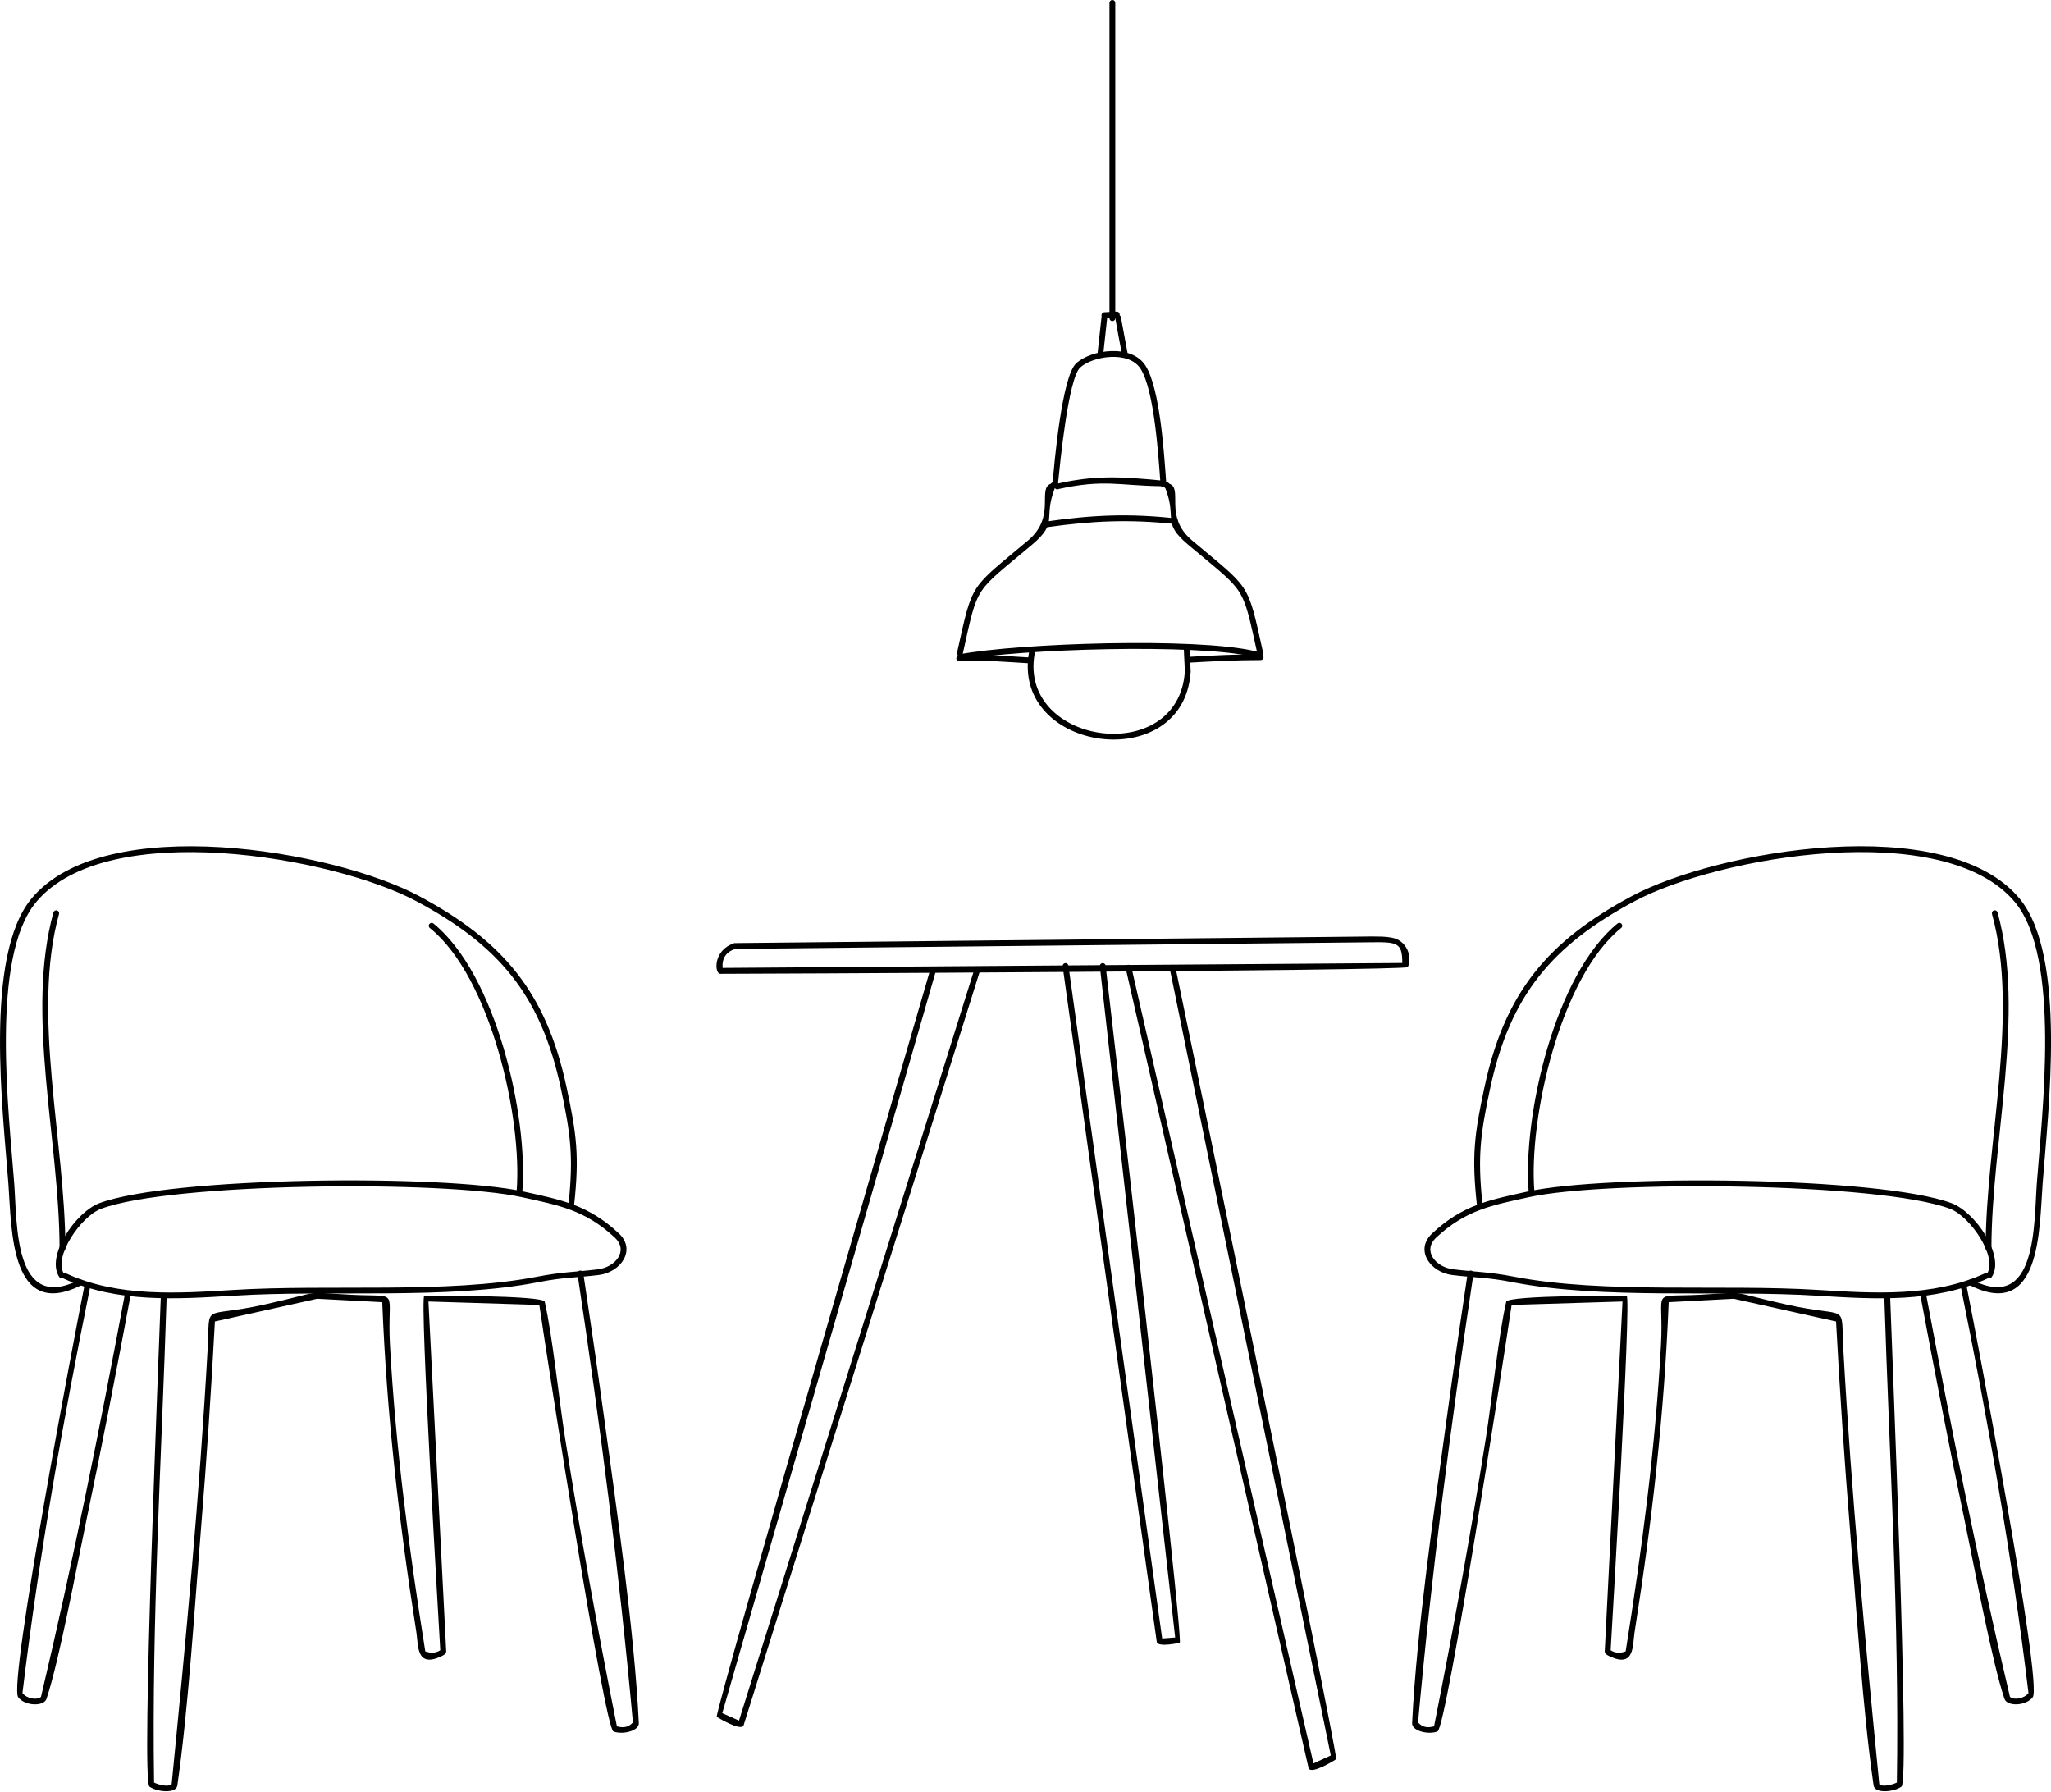
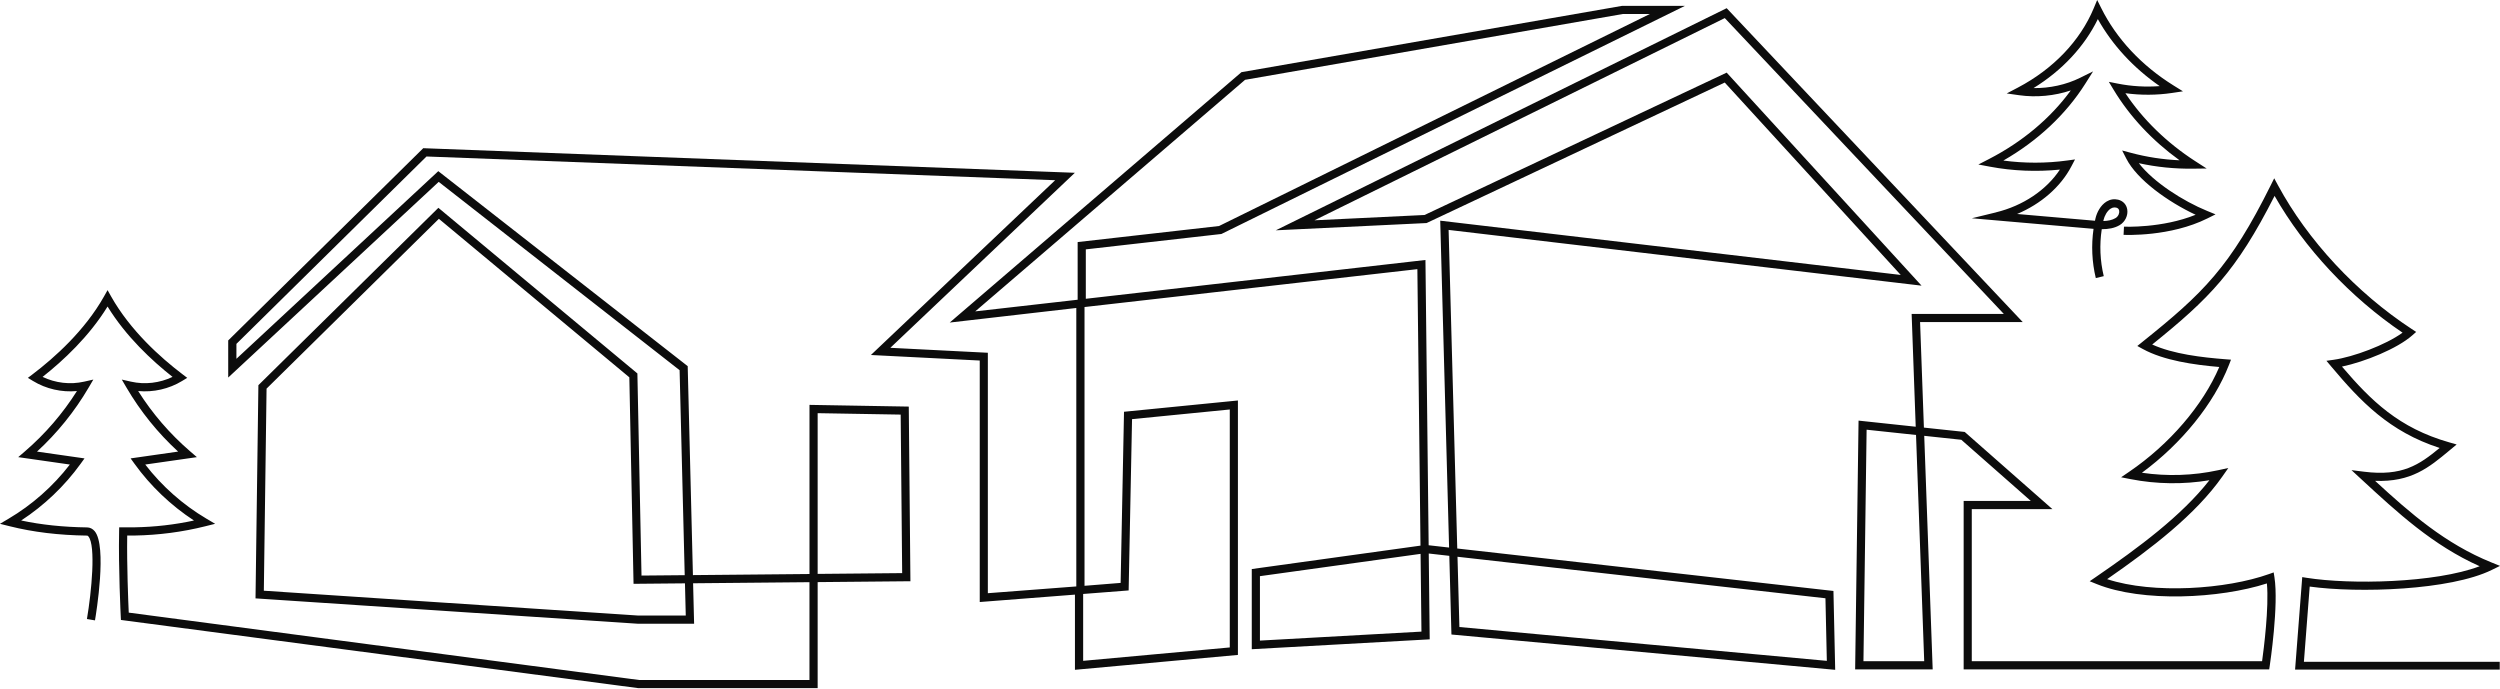
- <svg xmlns="http://www.w3.org/2000/svg" id="Layer_2" viewBox="0 0 761.64 665.09">
-   <g id="Layer_1-2">
-     <path d="M33.57,477.37c-10.25,50.67-19.04,99.88-25.23,151.25,1.61,2.14,5.45,2.74,6.88,1.42,11.8-49.86,21.79-99.4,31.2-149.75.11-.59.67-.97,1.26-.86.59.11.97.67.86,1.26-5.27,28.21-10.7,56.35-16.6,84.44-3.39,16.18-9.97,51.69-14.69,65.68-.96,2.85-7.95,2.73-10.5-.64-3.76-4.98,21.47-137.29,24.69-153.22.12-.58.69-.96,1.27-.84.58.12.96.69.84,1.27h0Z" style="fill-rule:evenodd;" />
-     <path d="M61.88,481.52c-1.88,60.13-5.6,120.17-4.67,180.34,1.76.87,5.24,1.74,6.53.64,5.29-53.8,10.37-107.53,13.36-161.52.99-17.89-2.54-11.35,20.9-16.56,23.52-5.23,13.09-4.7,32.4-3.68,18.9.99,13.23-2.83,14.42,18.77,2.12,38.43,7.07,75.69,13.11,113.64,1.89.69,3.85.72,5.57-.41-.55-9.53-7.71-130.88-5.95-131.59.23-.09,44.17-.25,44.73,2.18,2.84,12.27,5.35,36.72,7.56,50.62,5.7,35.89,12.14,71.42,19.25,107.05,2.32.6,4.28.43,5.94-1.47-5.07-56.09-12.23-110.86-20.58-166.54-.09-.59.32-1.14.91-1.23.59-.09,1.14.32,1.23.91,2.61,17.4,5.15,34.78,7.54,52.21,4.74,34.69,11.45,80.58,13.1,114.89.14,3-6.21,4.42-9.44,3.1-3.34-1.36-24.79-139.59-27.51-158.35l-41.18-1.27,6.6,129.93c0,.92-1.01,1.41-1.73,1.76-9.46,4.53-8.58-4-9.34-8.82-6.52-41.46-11.01-80.68-12.68-122.62l-24.16-1.27-37.99,8.44c-1.36,25.77-3.07,51.34-5.17,77.06-2.38,29.31-4.68,66.7-8.77,95.2-.47,3.24-7.84,2.35-10.38.42-3.15-2.4,3.7-164.98,4.23-181.9.02-.6.51-1.06,1.11-1.05.6.02,1.07.51,1.05,1.11h0Z" style="fill-rule:evenodd;" />
-     <path d="M22.02,474.17c-5.18-7.73,6.1-24.13,14.83-27.41,26.51-9.96,128.29-10.79,157.56-4.34,14.11,3.11,24.01,4.93,35.37,15.51,6.62,6.16.77,14.47-7.43,15.47-8.65,1.06-12.67.77-22.38,2.66-33.93,6.6-77.23,2.79-113.37,5.04-21.36,1.33-43.22,2.65-62.97-6.37-.12-.07-.22-.17-.3-.27-.44.21-.99.1-1.31-.3h0ZM23.74,472.86c.32-.15.71-.14,1.04.06,19.16,8.73,41.12,7.33,61.69,6.05,35.6-2.22,79.47,1.5,112.68-4.88,10.13-1.95,13.94-1.7,22.94-2.8,6.35-.78,11.51-6.85,6.16-11.82-11.05-10.26-20.72-11.93-34.42-14.95-28.77-6.34-130.35-5.46-156.32,4.32-7.7,2.9-17.73,18.1-13.79,24l.02.03h0Z" style="fill-rule:evenodd;" />
-     <path d="M30.39,477.1c-26.69,13.61-26.04-20.84-27.27-37.52-1.99-26.8-9.16-84.64,8.61-105.99,27.12-32.56,112.15-17.9,144.05-.81,31.03,16.63,47.01,35.67,54.55,70.62,3.88,17.98,4.81,25.91,2.89,43.86-.21.56-.83.84-1.39.64-.56-.21-.84-.83-.64-1.39,1.76-17.16.72-25.51-2.97-42.66-7.4-34.35-23-52.85-53.47-69.17-30.92-16.57-115.05-31.29-141.35.29-17.14,20.58-10.05,78.52-8.12,104.45,1.11,14.89-.17,48.16,24.05,35.81.52-.3,1.18-.12,1.47.4.3.52.12,1.18-.4,1.47h0Z" style="fill-rule:evenodd;" />
-     <path d="M22.12,463.45c-.08-40.16-12.72-86.93-2.27-124.72.19-.56.8-.87,1.37-.68.56.19.87.8.68,1.37-10.22,36.97,2.32,84.59,2.38,124.17-.04.6-.55,1.05-1.15,1.01-.6-.04-1.05-.55-1.01-1.15h0Z" style="fill-rule:evenodd;" />
-     <path d="M160.87,342.82c23.31,18.79,35.41,71.58,33.08,99.99-.14.58-.72.94-1.3.8s-.94-.72-.8-1.3c2.2-27.3-9.74-79.58-32.14-97.66-.5-.32-.65-.99-.33-1.49.32-.5.99-.65,1.49-.33h0Z" style="fill-rule:evenodd;" />
-     <path d="M730.18,476.94c3.22,15.93,28.45,148.24,24.69,153.22-2.54,3.36-9.53,3.49-10.5.64-4.72-13.97-11.3-49.52-14.69-65.68-5.89-28.09-11.32-56.23-16.6-84.44-.11-.59.28-1.15.86-1.26.59-.11,1.15.28,1.26.86,9.41,50.35,19.4,99.89,31.2,149.75,1.43,1.32,5.27.72,6.88-1.42-6.18-51.36-14.97-100.58-25.23-151.25-.12-.58.26-1.15.84-1.27.58-.12,1.15.26,1.27.84h0Z" style="fill-rule:evenodd;" />
-     <path d="M701.91,481.45c.53,16.92,7.39,179.51,4.23,181.9-2.54,1.93-9.91,2.82-10.38-.42-4.1-28.42-6.39-65.95-8.77-95.2-2.09-25.72-3.8-51.29-5.17-77.06l-37.99-8.44-24.16,1.27c-1.67,41.94-6.16,81.17-12.68,122.62-.76,4.82.13,13.35-9.34,8.82-.72-.34-1.73-.83-1.73-1.76l6.6-129.93-41.18,1.27c-2.72,18.75-24.17,156.98-27.51,158.35-3.23,1.32-9.59-.1-9.44-3.1,1.66-34.31,8.36-80.19,13.1-114.89,2.38-17.43,4.93-34.82,7.54-52.21.09-.59.64-1,1.23-.91.59.09,1,.64.91,1.23-8.35,55.68-15.51,110.45-20.58,166.54,1.66,1.9,3.62,2.07,5.94,1.47,7.11-35.63,13.55-71.16,19.25-107.05,2.21-13.9,4.72-38.35,7.56-50.62.56-2.43,44.5-2.27,44.73-2.18,1.76.71-5.4,122.06-5.95,131.59,1.72,1.14,3.69,1.11,5.57.41,6.04-37.95,11-75.21,13.11-113.64,1.19-21.61-4.48-17.78,14.42-18.77,19.31-1.02,8.88-1.54,32.4,3.68,23.44,5.21,19.91-1.33,20.9,16.56,2.99,53.99,8.07,107.72,13.36,161.52,1.23,1.1,4.77.22,6.53-.64.93-60.17-2.78-120.21-4.67-180.34-.02-.6.45-1.09,1.05-1.11.6-.02,1.09.45,1.11,1.05h0Z" style="fill-rule:evenodd;" />
-     <path d="M737.92,472.82c3.94-5.9-6.08-21.1-13.79-24-25.97-9.78-127.55-10.66-156.32-4.32-13.7,3.02-23.37,4.69-34.42,14.95-5.35,4.97-.19,11.04,6.16,11.82,9,1.1,12.81.86,22.94,2.8,33.21,6.39,77.08,2.67,112.68,4.88,20.57,1.28,42.53,2.68,61.69-6.05.32-.2.71-.21,1.04-.06l.02-.03h0ZM738.31,474.47c-.08.11-.18.2-.3.27-19.75,9.02-41.62,7.7-62.97,6.37-36.14-2.25-79.44,1.55-113.37-5.04-9.71-1.89-13.74-1.6-22.38-2.66-8.21-1.01-14.05-9.31-7.43-15.47,11.36-10.58,21.26-12.4,35.37-15.51,29.27-6.45,131.05-5.62,157.56,4.34,8.73,3.28,20,19.68,14.83,27.41-.32.4-.86.51-1.31.3h0Z" style="fill-rule:evenodd;" />
-     <path d="M732.32,475.22c24.22,12.35,22.94-20.91,24.05-35.81,1.93-25.93,9.02-83.87-8.12-104.45-26.3-31.58-110.43-16.86-141.35-.29-30.47,16.33-46.07,34.82-53.47,69.17-3.69,17.15-4.74,25.5-2.97,42.66.21.56-.08,1.18-.64,1.39-.56.21-1.18-.08-1.39-.64-1.93-17.95-.99-25.87,2.89-43.86,7.54-34.95,23.51-53.99,54.55-70.62,31.9-17.09,116.93-31.75,144.05.81,17.78,21.35,10.6,79.19,8.61,105.99-1.24,16.68-.59,51.13-27.28,37.52-.52-.3-.7-.96-.4-1.47.3-.52.96-.7,1.47-.4h0Z" style="fill-rule:evenodd;" />
-     <path d="M737.36,463.58c.07-39.58,12.6-87.2,2.38-124.17-.19-.56.11-1.18.68-1.37.56-.19,1.18.11,1.37.68,10.45,37.79-2.2,84.56-2.27,124.72.04.6-.41,1.11-1.01,1.15-.6.04-1.11-.41-1.15-1.01h0Z" style="fill-rule:evenodd;" />
-     <path d="M601.93,344.64c-22.4,18.09-34.34,70.36-32.14,97.66.14.58-.22,1.16-.8,1.3-.58.14-1.16-.22-1.3-.8-2.33-28.4,9.76-81.19,33.08-99.99.5-.32,1.17-.17,1.49.33s.17,1.17-.33,1.49h0Z" style="fill-rule:evenodd;" />
-     <path d="M273.09,352.31c-3.51,1.13-5.02,3.53-4.75,7.08l252.4-1.83c.03-7.49-1.85-7.81-11.25-7.7l-236.4,2.46h0ZM272.5,350.24c.05-.02.11-.04.17-.06h0s.05-.01.05-.01h.03s0,0,0,0h.03s0,0,0,0h.03s0,0,0,0h.03s0,0,0,0h.03s0,0,0,0h.03s0,0,0,0h.03s0,0,0,0h.03l236.52-2.46h0c2.98.05,4.56-.06,7.39.45,5.55,1,7.67,7.03,5.93,10.93-.63,1.42-254.59,2.55-255.4,2.49-2.09-.16-2.62-8.75,5.11-11.31h0Z" style="fill-rule:evenodd;" />
-     <path d="M347.43,360.9l-79.21,275.19,6.21,2.76,87.28-278.57c.18-.57.78-.89,1.35-.71.57.18.89.78.71,1.35-.36,1.16-87.64,279.72-87.64,279.72-1.02,2.36-9.89-3.12-9.96-3.19-1.07-1.05,78.7-275.46,79.19-277.16.17-.57.76-.9,1.34-.74s.9.76.74,1.34h0Z" style="fill-rule:evenodd;" />
-     <path d="M436.49,359.08c.34,1.65,60.67,293.17,59.69,294.12-.07.07-9.32,5.93-10.23,3.32,0,0-67.6-295.62-67.92-296.98-.13-.58.23-1.16.81-1.29.58-.13,1.16.23,1.29.81l67.62,295.69,6.44-2.95-59.83-292.28c-.12-.58.26-1.15.84-1.27s1.15.26,1.27.84h0Z" style="fill-rule:evenodd;" />
-     <path d="M410.57,358.57c.21,1.9,29.09,250.58,27.52,251.39-.01,0-8.02,1.83-8.52-.28,0,0-34.83-250.01-34.95-250.85-.08-.59.33-1.14.92-1.22.59-.08,1.14.33,1.22.92l34.81,249.84,4.83-.37-27.97-249.2c-.07-.59.36-1.13.95-1.19.59-.07,1.13.36,1.19.95h0Z" style="fill-rule:evenodd;" />
-     <path d="M414.16,1.08v117.09c0,.6-.48,1.08-1.08,1.08s-1.08-.48-1.08-1.08V1.08c0-.6.48-1.08,1.08-1.08s1.08.48,1.08,1.08h0Z" style="fill-rule:evenodd;" />
-     <path d="M411.15,118.07c-.92,8.65-.45,4.33-1.41,12.96.04.59-.4,1.11-1,1.16-.6.04-1.11-.4-1.16-1,.97-9.16.47-4.57,1.5-13.75.18-.57.78-.89,1.35-.71.57.18.89.78.71,1.35h0Z" style="fill-rule:evenodd;" />
-     <path d="M416.29,118.03c1.58,8.49.77,4.14,2.43,13.08,0,.6-.48,1.08-1.08,1.08s-1.08-.48-1.08-1.08c-1.64-8.63-.83-4.25-2.43-13.14.02-.6.52-1.06,1.11-1.05.6.02,1.06.52,1.05,1.11h0Z" style="fill-rule:evenodd;" />
-     <path d="M410.11,115.95c2.96-.16,1.43-.08,4.61-.24.6,0,1.08.48,1.08,1.08s-.48,1.08-1.08,1.08c-3.07.16-1.53.08-4.61.24-.6,0-1.08-.48-1.08-1.08s.48-1.08,1.08-1.08h0Z" style="fill-rule:evenodd;" />
-     <path d="M390.87,179.74c.57-7.38,3.46-39.83,8.71-44.77,5.53-5.21,20.75-7.4,25.89.93,5.28,8.56,6.79,31.99,7.57,42.8,0,.6-.48,1.08-1.08,1.08s-1.08-.48-1.08-1.08c-.75-10.26-2.29-33.6-7.23-41.62-4.39-7.13-18.07-4.79-22.55-.58-4.42,4.15-7.47,35.83-8.17,42.61.18.57-.14,1.17-.71,1.35-.57.18-1.17-.14-1.35-.71h0Z" style="fill-rule:evenodd;" />
-     <path d="M355.43,242.23c5.89-26.74,4.65-23.27,26.41-41.63,10.45-8.83,3.21-19.14,8.41-21,.26-.43.79-.63,1.28-.46.56.2.86.81.67,1.37-.14.37-.28.66-.54.85-4.4,11.51,1.61,12.41-8.43,20.9-21.57,18.23-19.88,14.18-25.73,40.61-.18.57-.78.89-1.35.71-.57-.18-.89-.78-.71-1.35h0Z" style="fill-rule:evenodd;" />
-     <path d="M466.97,242.87c-5.85-26.43-4.16-22.38-25.73-40.61-10.05-8.49-4.03-9.39-8.44-20.9-.26-.19-.4-.48-.54-.85-.2-.56.1-1.18.67-1.37.49-.17,1.02.03,1.28.46,5.28,1.84-2.13,12.11,8.41,21,21.76,18.37,20.52,14.89,26.41,41.63.18.57-.14,1.17-.71,1.35-.57.18-1.18-.14-1.35-.71h0Z" style="fill-rule:evenodd;" />
-     <path d="M392.06,179.72c14.36-3.37,24.37-2.74,38.88-1.34h-.07c.72-.02.91.03,1.52.43.47.37.55,1.05.18,1.52-.37.46-1.03.55-1.5.19h-.1c-15.4-.22-21.04-2.64-37.76,1.03-.51.32-1.17.16-1.49-.34-.32-.51-.16-1.17.34-1.49h0Z" style="fill-rule:evenodd;" />
-     <path d="M388.18,193.69c17.44-2.5,30.93-3.13,48.5-1.2.56.2.86.81.67,1.37-.19.56-.81.86-1.37.67-16.85-1.76-30.42-1.13-47.16,1.22-.57.18-1.18-.14-1.35-.71-.18-.57.14-1.17.71-1.35h0Z" style="fill-rule:evenodd;" />
-     <path d="M356.14,242.97c22.28-4.21,88-6.33,109.77-1.23,1.02.24,1.89.41,2.47,1.29.27.53.06,1.18-.48,1.45-.46.23-1.01.1-1.33-.28-.3-.16-.96-.31-1.15-.35-21.26-4.96-86.78-2.92-108.64,1.19-.57.18-1.17-.14-1.35-.71-.18-.57.14-1.17.71-1.35h0Z" style="fill-rule:evenodd;" />
-     <path d="M384.21,242.8c-5.98,33.92,53.53,42.24,55.79,6.45l-.39-8.23c-.08-.59.33-1.14.92-1.22.59-.08,1.14.33,1.22.92l.41,8.66c-2.46,38.75-66.58,30.05-60.04-7.09.14-.58.72-.94,1.3-.79.58.14.94.72.79,1.3h0Z" style="fill-rule:evenodd;" />
-     <path d="M355.88,243.46c9.38-.7,16.94.14,26.55.68.6,0,1.08.48,1.08,1.08s-.48,1.08-1.08,1.08c-8.8-.49-17.16-1.33-25.89-.78-.57.18-1.18-.13-1.36-.7-.18-.57.13-1.18.7-1.36h0Z" style="fill-rule:evenodd;" />
-     <path d="M441.43,243.9c9.27-.55,17.45-.97,26.71-.97.6,0,1.08.48,1.08,1.08s-.48,1.08-1.08,1.08c-9.26,0-17.43.43-26.71.97-.6,0-1.08-.48-1.08-1.08s.48-1.08,1.08-1.08h0Z" style="fill-rule:evenodd;" />
+ <svg xmlns="http://www.w3.org/2000/svg" id="Layer_2" viewBox="0 0 1138.87 313.46">
+   <g id="_Layer_">
+     <path d="M909.27,96.75l-11.02,2.68s55.13,4.79,55.46,4.82c-1.08,7.47-.73,15.13,1.03,22.43l3.62-.88c-1.68-6.96-1.99-14.28-.91-21.39,2.95,0,5.8-.43,8.23-1.9,2.41-1.46,3.81-4.36,3.39-7.05-.35-2.27-1.91-3.95-4.18-4.5-1.82-.44-3.64-.14-5.28.87-2.79,1.73-4.41,5.05-5,7.59-.09.38-.17.76-.25,1.14-.43-.03-35.47-3.08-35.47-3.08,10.86-4.57,19.78-12.29,24.7-21.65l1.68-3.2-3.58.49c-9.56,1.31-19.5,1.31-29.07.02,15.65-8.97,28.49-21,37.35-35.03l3.53-5.59-5.93,2.93c-6.35,3.14-13.84,4.78-21.21,4.68,13.02-8.02,23.22-18.94,29.31-31.43,6.58,11.79,16.21,22.22,28.18,30.53-6.38.48-12.88.1-19.05-1.13l-4.13-.82,2.18,3.61c7.35,12.19,17.66,23.2,30.04,32.13-7.52-.33-14.93-1.47-22.11-3.39l-4.04-1.08,1.9,3.72c4.89,9.6,18.92,19.65,31.57,25.57-15.24,6.17-32.45,5.43-32.64,5.42l-.18,3.72c.86.04,21.33.94,38.23-7.5l3.67-1.83-3.8-1.55c-10.97-4.48-24.57-13.18-31.14-21.76,8.04,1.77,16.31,2.61,24.71,2.5l6.16-.08-5.18-3.34c-12.96-8.37-23.89-19.01-31.82-30.96,6.98.96,14.24.93,21.22-.11l5-.75-4.3-2.67c-14.59-9.08-25.99-21.28-32.95-35.28l-1.82-3.65-1.57,3.76c-6.19,14.85-18.46,27.68-34.54,36.13l-5.11,2.68,5.71.81c7.79,1.1,16.07.3,23.49-2.19-9.25,12.68-22.03,23.41-37.29,31.27l-4.82,2.48,5.32,1c10.31,1.95,21.24,2.39,31.82,1.32-6.15,9.31-16.79,16.48-29.15,19.48ZM958.25,100.26c.43-1.86,1.62-4.21,3.33-5.26.55-.34,1.11-.51,1.69-.51.25,0,.5.03.76.09.8.19,1.25.67,1.37,1.45.16,1.04-.35,2.51-1.64,3.3-1.56.95-3.49,1.3-5.6,1.36l.1-.43Z" style="fill:#0c0c0c;" />
+     <path d="M1052.16,267.21c22.2,3.07,64.03,1.73,82.97-7.58l3.74-1.84-3.86-1.56c-21.06-8.52-36.87-22.3-53.04-37.18,16.45.64,24.57-6.1,33.82-13.8l3.33-2.77-3.39-.97c-22.95-6.55-35.56-18.93-48.85-34.51,10.44-2.2,25.15-8.18,31.97-14.18l1.83-1.61-2.04-1.34c-25.18-16.5-47.38-40.37-60.92-65.49l-1.71-3.16-1.6,3.22c-18.5,37.22-30.76,49.15-58.59,71.43l-2.17,1.74,2.44,1.34c9.63,5.31,23.37,7.24,34.9,8.23-7.5,17.52-22.67,35.21-41.04,47.73l-3.68,2.51,4.37.86c11.73,2.3,24.03,2.46,35.85.49-12.65,16.17-32.23,30.7-51.68,44.05l-2.86,1.96,3.21,1.3c20.79,8.41,56.1,6.63,77.52-.3,1.01,10.93-1.42,29.87-2.19,35.44h-132.25v-69.3h36.72l-39.94-35.15-18.59-1.98-1.74-48.06h46.77L786.58,3.73l-205.4,101.19,68.69-3.31,135.83-64.01,80.18,87.65-209.79-24.72,4.04,148.91-9.31-1.05-1.46-129.96-154.72,17.68v-22.51l61.77-7.01L767.55,2.68h-28.68l-173.33,30.2-132.9,114.06,57.67-6.64v126.85l-40.3,3.08v-109.53l-44.42-2.26,84.06-79.73-296.84-11.2-88.85,87.58v16.9l95.89-89.14,109.74,85.79,2.33,93.38-19.68.18-1.88-92.08-90.66-75.45-81.99,80.8-1.31,97.12,174.03,11.54h25.77l-.46-18.42,53.01-.5v44.55h-77.72l-232.38-30.68c-.23-5.09-.9-21.47-.7-35.12h3.4c10.89-.19,21.74-1.6,32.26-4.24l4.4-1.1-3.91-2.31c-10.72-6.32-20.32-14.82-27.93-24.69l23.52-3.37-3.1-2.67c-9.22-7.95-17.17-17.17-23.65-27.44,6.94.65,14.05-.96,20.02-4.59l2.33-1.42-2.17-1.65c-10-7.59-23.75-19.9-32.5-35.43l-1.62-2.88-1.62,2.88c-8.75,15.53-22.5,27.84-32.5,35.43l-2.18,1.65,2.33,1.42c5.97,3.64,13.08,5.24,20.02,4.59-6.49,10.28-14.43,19.49-23.65,27.44l-3.1,2.67,23.52,3.37c-7.61,9.87-17.21,18.37-27.93,24.69l-3.91,2.31,4.4,1.1c10.74,2.69,22.27,4.09,35.24,4.27.12,0,.34,0,.66.39,3.45,4.15,1.42,25.27-.68,37.61l3.67.62c.58-3.44,5.54-33.8-.13-40.62-.93-1.11-2.13-1.71-3.47-1.73-10.93-.15-20.8-1.19-30.02-3.15,10.47-6.84,19.76-15.69,27.05-25.8l1.8-2.49-21.64-3.1c9.24-8.49,17.13-18.26,23.49-29.1l2.17-3.71-4.19.95c-6.34,1.44-13.09.64-18.93-2.17,9.39-7.4,21.22-18.41,29.6-32.06,8.37,13.65,20.21,24.66,29.6,32.06-5.84,2.81-12.59,3.61-18.93,2.17l-4.19-.95,2.17,3.71c6.36,10.84,14.25,20.62,23.49,29.1l-21.64,3.1,1.8,2.49c7.29,10.12,16.59,18.97,27.06,25.81-8.87,1.92-17.95,2.94-27.02,3.1h-7.04l-.04,1.81c-.35,16.7.74,38.59.75,38.81l.08,1.58,235.57,31.05h81.82v-48.29l42.26-.4-.75-79.56-45.23-.78v77.05l-53.1.5-2.38-95.19-113.62-88.83-91.96,85.48v-6.8l86.59-85.36,286.39,10.81-83.94,79.62,49.58,2.52v110.01l43.37-3.37v34.25l74.24-6.78v-115.91l-51.89,5.14-1.54,77.96-16.45,1.32v-126.99l151.63-17.26,1.42,125.95-76.86,10.67v36.52l81.06-4.5-.44-39.1,9.37,1.06.97,35.84,174.82,16.09-.8-35.93-171.37-19.34-3.94-145.13,215.45,25.39-88.78-97.05-137.64,64.86-50.15,2.42L785.72,8.24l127.12,134.77h-42l1.86,51.38-26.04-2.78-1.55,113.33h35.32l-3.85-106.4,16.89,1.8,31.65,27.85h-30.58v76.74h139.19l.24-1.58c.17-1.13,4.13-27.73,2.15-40.37l-.35-2.22-2.12.75c-19.42,6.93-52.68,9.25-73.75,2.32,20.26-14.04,40.3-29.4,52.47-46.73l2.74-3.9-4.66,1.01c-11.31,2.46-23.22,2.85-34.7,1.15,18.09-13.3,32.76-31.42,39.67-49.17l.91-2.34-2.5-.19c-10.65-.83-23.8-2.34-33.4-6.72,25.93-20.89,38.28-33.26,55.75-67.7,13.54,23.79,34.53,46.24,58.3,62.31-7.76,5.63-22.49,11.08-31.35,12.34l-3.33.47,2.16,2.57c13.37,15.88,26.41,29.69,49.42,37.14-9.36,7.71-17.03,12.99-34.42,10.82l-5.75-.72,4.26,3.93c16.82,15.54,32.77,30.28,54.13,39.85-20.35,7.71-59.06,8.41-78.83,5.27l-1.99-.32-3.26,42.13h93.23v-3.54h-89.21l2.64-34.31ZM372.48,188.22l37.82.65.68,72.21-38.5.36v-73.23ZM312.4,280.4h-21.83l-170.38-11.3,1.24-92.06,78.5-77.36,86.76,72.21,1.92,94.07,23.42-.22.37,14.66ZM514.15,268.98l1.55-78.04,44.52-4.4v108.4l-66.79,6.1v-30.46l20.72-1.61ZM490.92,110.28v26.26l-46.65,5.31,122.92-105.49,172.01-29.97h12.36l-196.22,96.57-64.42,7.31ZM573.96,291.81v-29.34l73.18-10.16.4,35.42-73.58,4.09ZM831.58,272.54l.63,28.51-167.38-15.41-.87-32.01,167.61,18.91ZM848.89,301.22l1.44-105.47,22.51,2.4,3.73,103.07h-27.68Z" style="fill:#0c0c0c;" />
  </g>
</svg>
